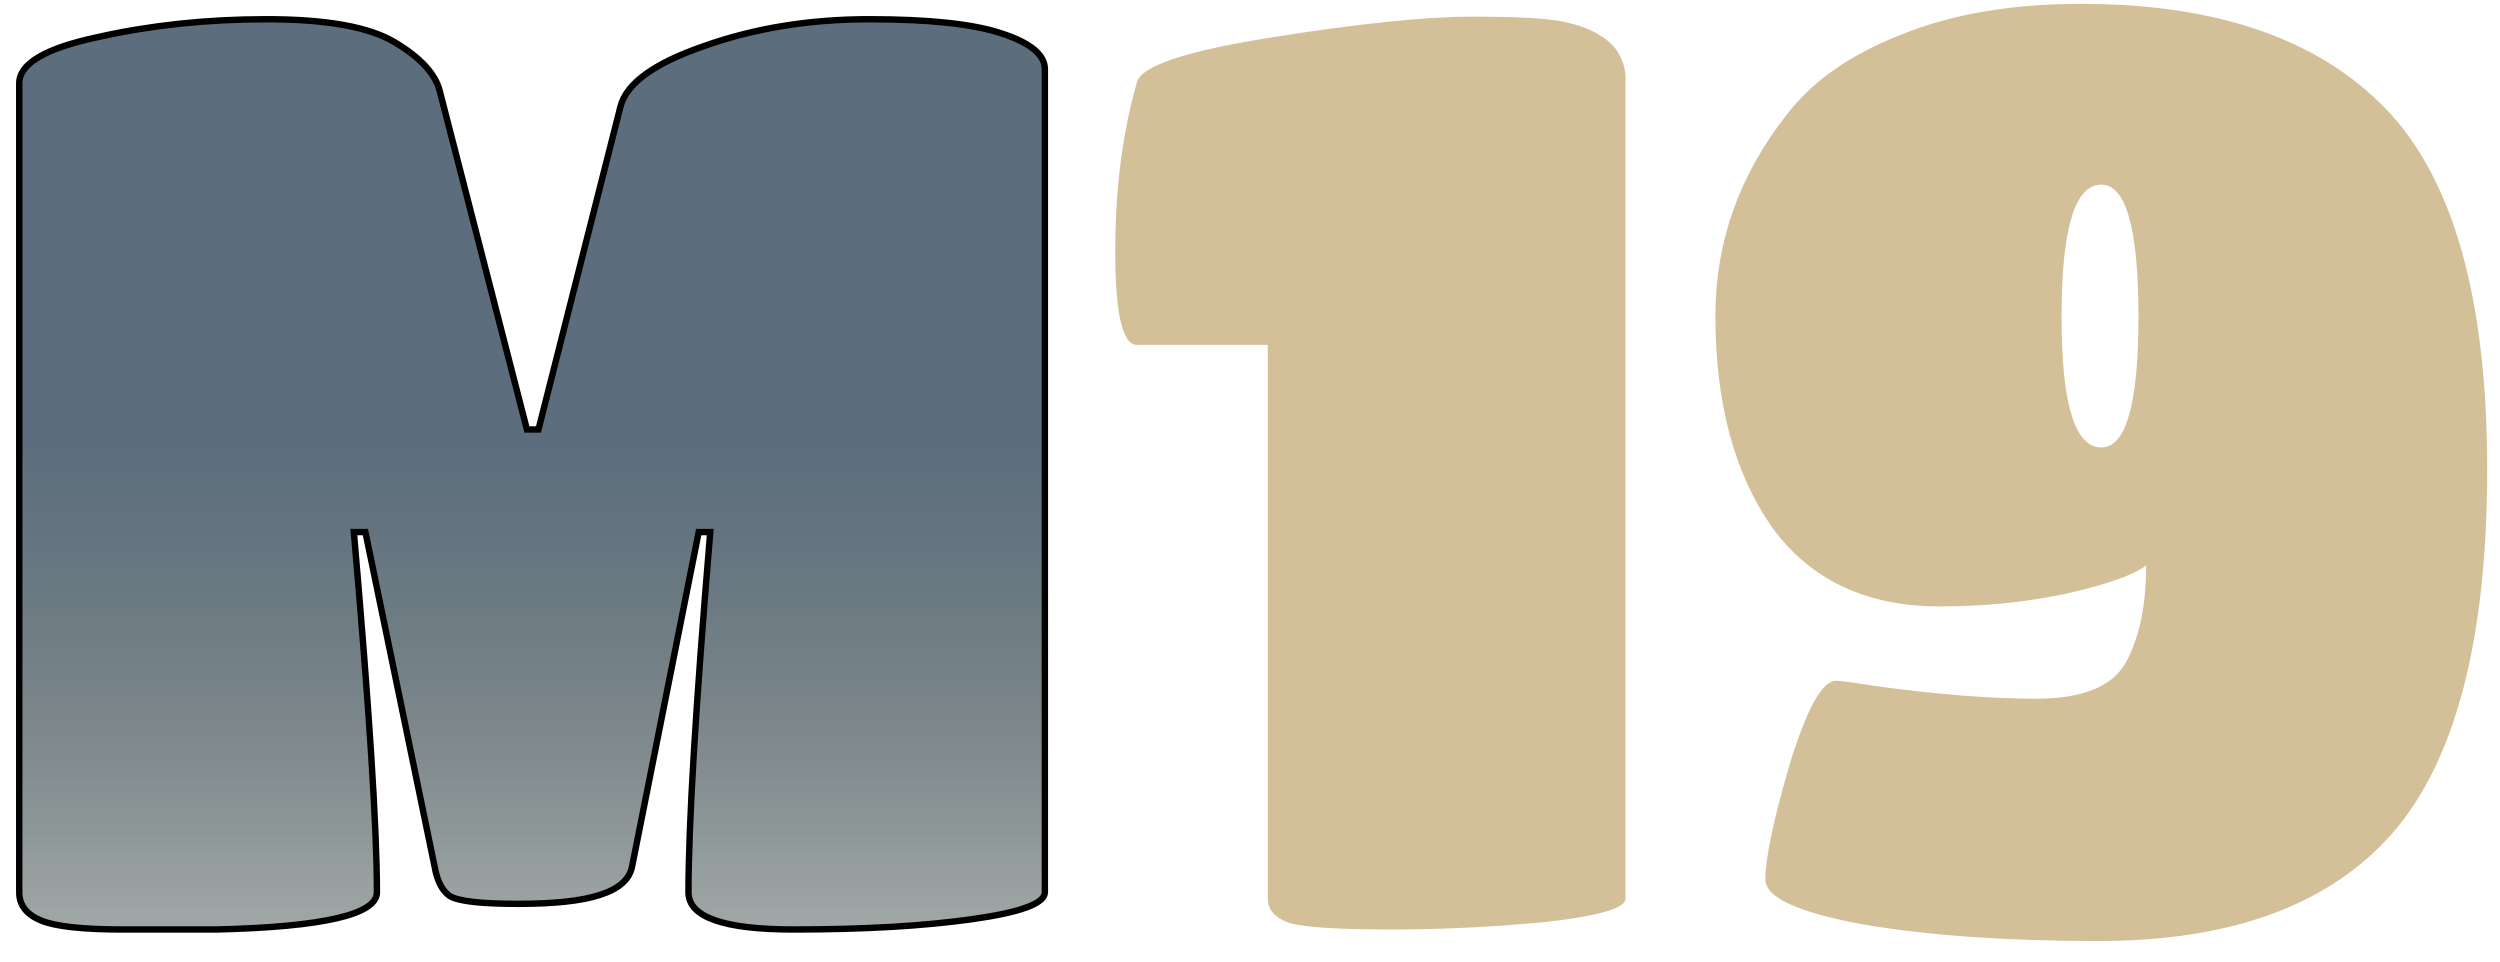
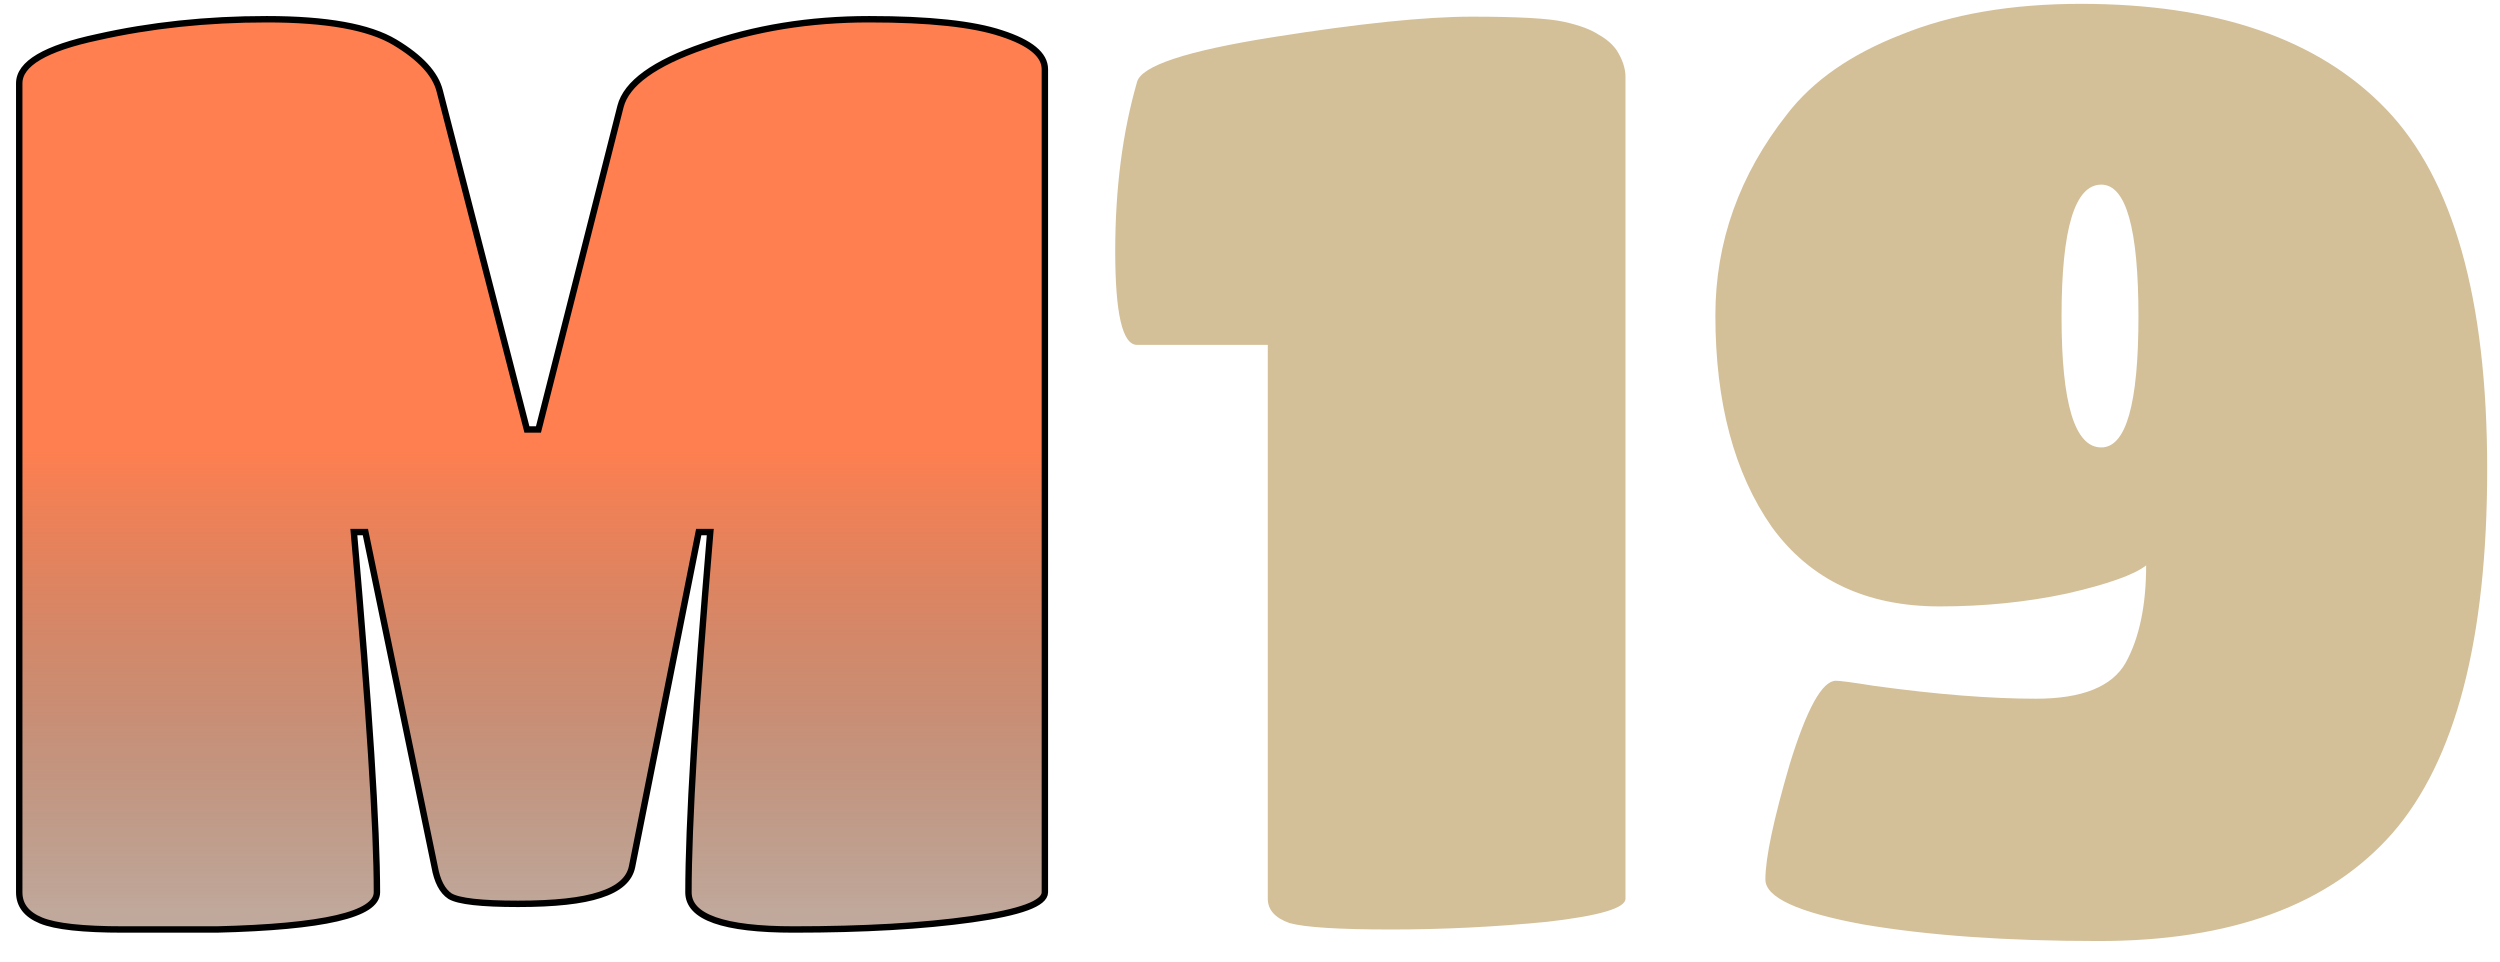
<svg xmlns="http://www.w3.org/2000/svg" width="78" height="30" viewBox="0 0 78 30" fill="none">
  <path d="M6.76 29C6.093 29 5.12 29 3.84 29C2.587 29 1.733 28.907 1.28 28.72C0.827 28.533 0.6 28.24 0.6 27.84V2.6C0.6 1.987 1.413 1.507 3.04 1.16C4.693 0.787 6.453 0.6 8.32 0.6C10.187 0.6 11.52 0.84 12.32 1.32C13.12 1.8 13.587 2.307 13.72 2.84L16.44 13.4H16.8L19.36 3.32C19.547 2.6 20.413 1.973 21.96 1.44C23.533 0.88 25.253 0.6 27.12 0.6C28.987 0.6 30.36 0.747 31.24 1.04C32.147 1.333 32.6 1.707 32.6 2.16V27.84C32.6 28.187 31.84 28.467 30.32 28.68C28.8 28.893 26.947 29 24.76 29C22.573 29 21.48 28.613 21.48 27.84C21.48 25.733 21.707 21.987 22.16 16.6H21.8L19.72 27.04C19.64 27.44 19.307 27.733 18.72 27.92C18.16 28.107 17.307 28.2 16.16 28.2C15.013 28.2 14.307 28.12 14.04 27.96C13.8 27.8 13.64 27.493 13.56 27.04L11.4 16.6H11.04C11.52 22.093 11.76 25.84 11.76 27.84C11.76 28.533 10.093 28.92 6.76 29Z" fill="url(#paint0_linear_1_3)" stroke="black" stroke-width=".2px" />
  <path d="M50.715 28.04C50.715 28.333 49.902 28.573 48.275 28.76C46.649 28.92 45.022 29 43.395 29C41.769 29 40.715 28.933 40.235 28.8C39.782 28.64 39.555 28.387 39.555 28.04V10.76H35.475C35.022 10.76 34.795 9.787 34.795 7.84C34.795 5.893 35.022 4.133 35.475 2.56C35.609 2.053 37.022 1.587 39.715 1.16C42.409 0.733 44.475 0.52 45.915 0.52C47.355 0.52 48.315 0.573 48.795 0.68C49.275 0.787 49.635 0.92 49.875 1.08C50.115 1.213 50.302 1.373 50.435 1.56C50.622 1.853 50.715 2.133 50.715 2.4V28.04ZM60.52 18.92C58.227 18.92 56.48 18.093 55.28 16.44C54.107 14.76 53.52 12.56 53.52 9.84C53.52 7.547 54.267 5.453 55.76 3.56C56.56 2.52 57.747 1.693 59.32 1.08C60.894 0.44 62.76 0.12 64.92 0.12C69.16 0.12 72.334 1.213 74.44 3.4C76.547 5.587 77.6 9.333 77.6 14.64C77.6 19.947 76.614 23.733 74.64 26C72.667 28.24 69.614 29.36 65.48 29.36C62.6 29.36 60.147 29.187 58.12 28.84C56.094 28.467 55.08 28 55.08 27.44C55.08 26.773 55.334 25.573 55.84 23.84C56.374 22.107 56.854 21.24 57.28 21.24C57.414 21.24 57.814 21.293 58.48 21.4C60.427 21.667 62.107 21.8 63.52 21.8C64.96 21.8 65.894 21.427 66.32 20.68C66.747 19.907 66.96 18.893 66.96 17.64C66.587 17.933 65.76 18.227 64.48 18.52C63.227 18.787 61.907 18.92 60.52 18.92ZM65.56 13.96C66.334 13.96 66.72 12.6 66.72 9.88C66.72 7.133 66.334 5.76 65.56 5.76C64.734 5.76 64.32 7.133 64.32 9.88C64.32 12.6 64.734 13.96 65.56 13.96Z" fill="#D3BF98" />
  <defs>
    <linearGradient id="paint0_linear_1_3" x1="39.5" y1="-10" x2="39.5" y2="42" gradientUnits="userSpaceOnUse">
-       <stop offset="0.461" stop-color="#5c6e7d" id="stop-clr" />
+       <stop offset="0.461" stop-color="rgb(255, 127, 80)" id="stop-clr" />
      <stop offset="0.977" stop-color="#010E00" stop-opacity="0" />
    </linearGradient>
  </defs>
</svg>
